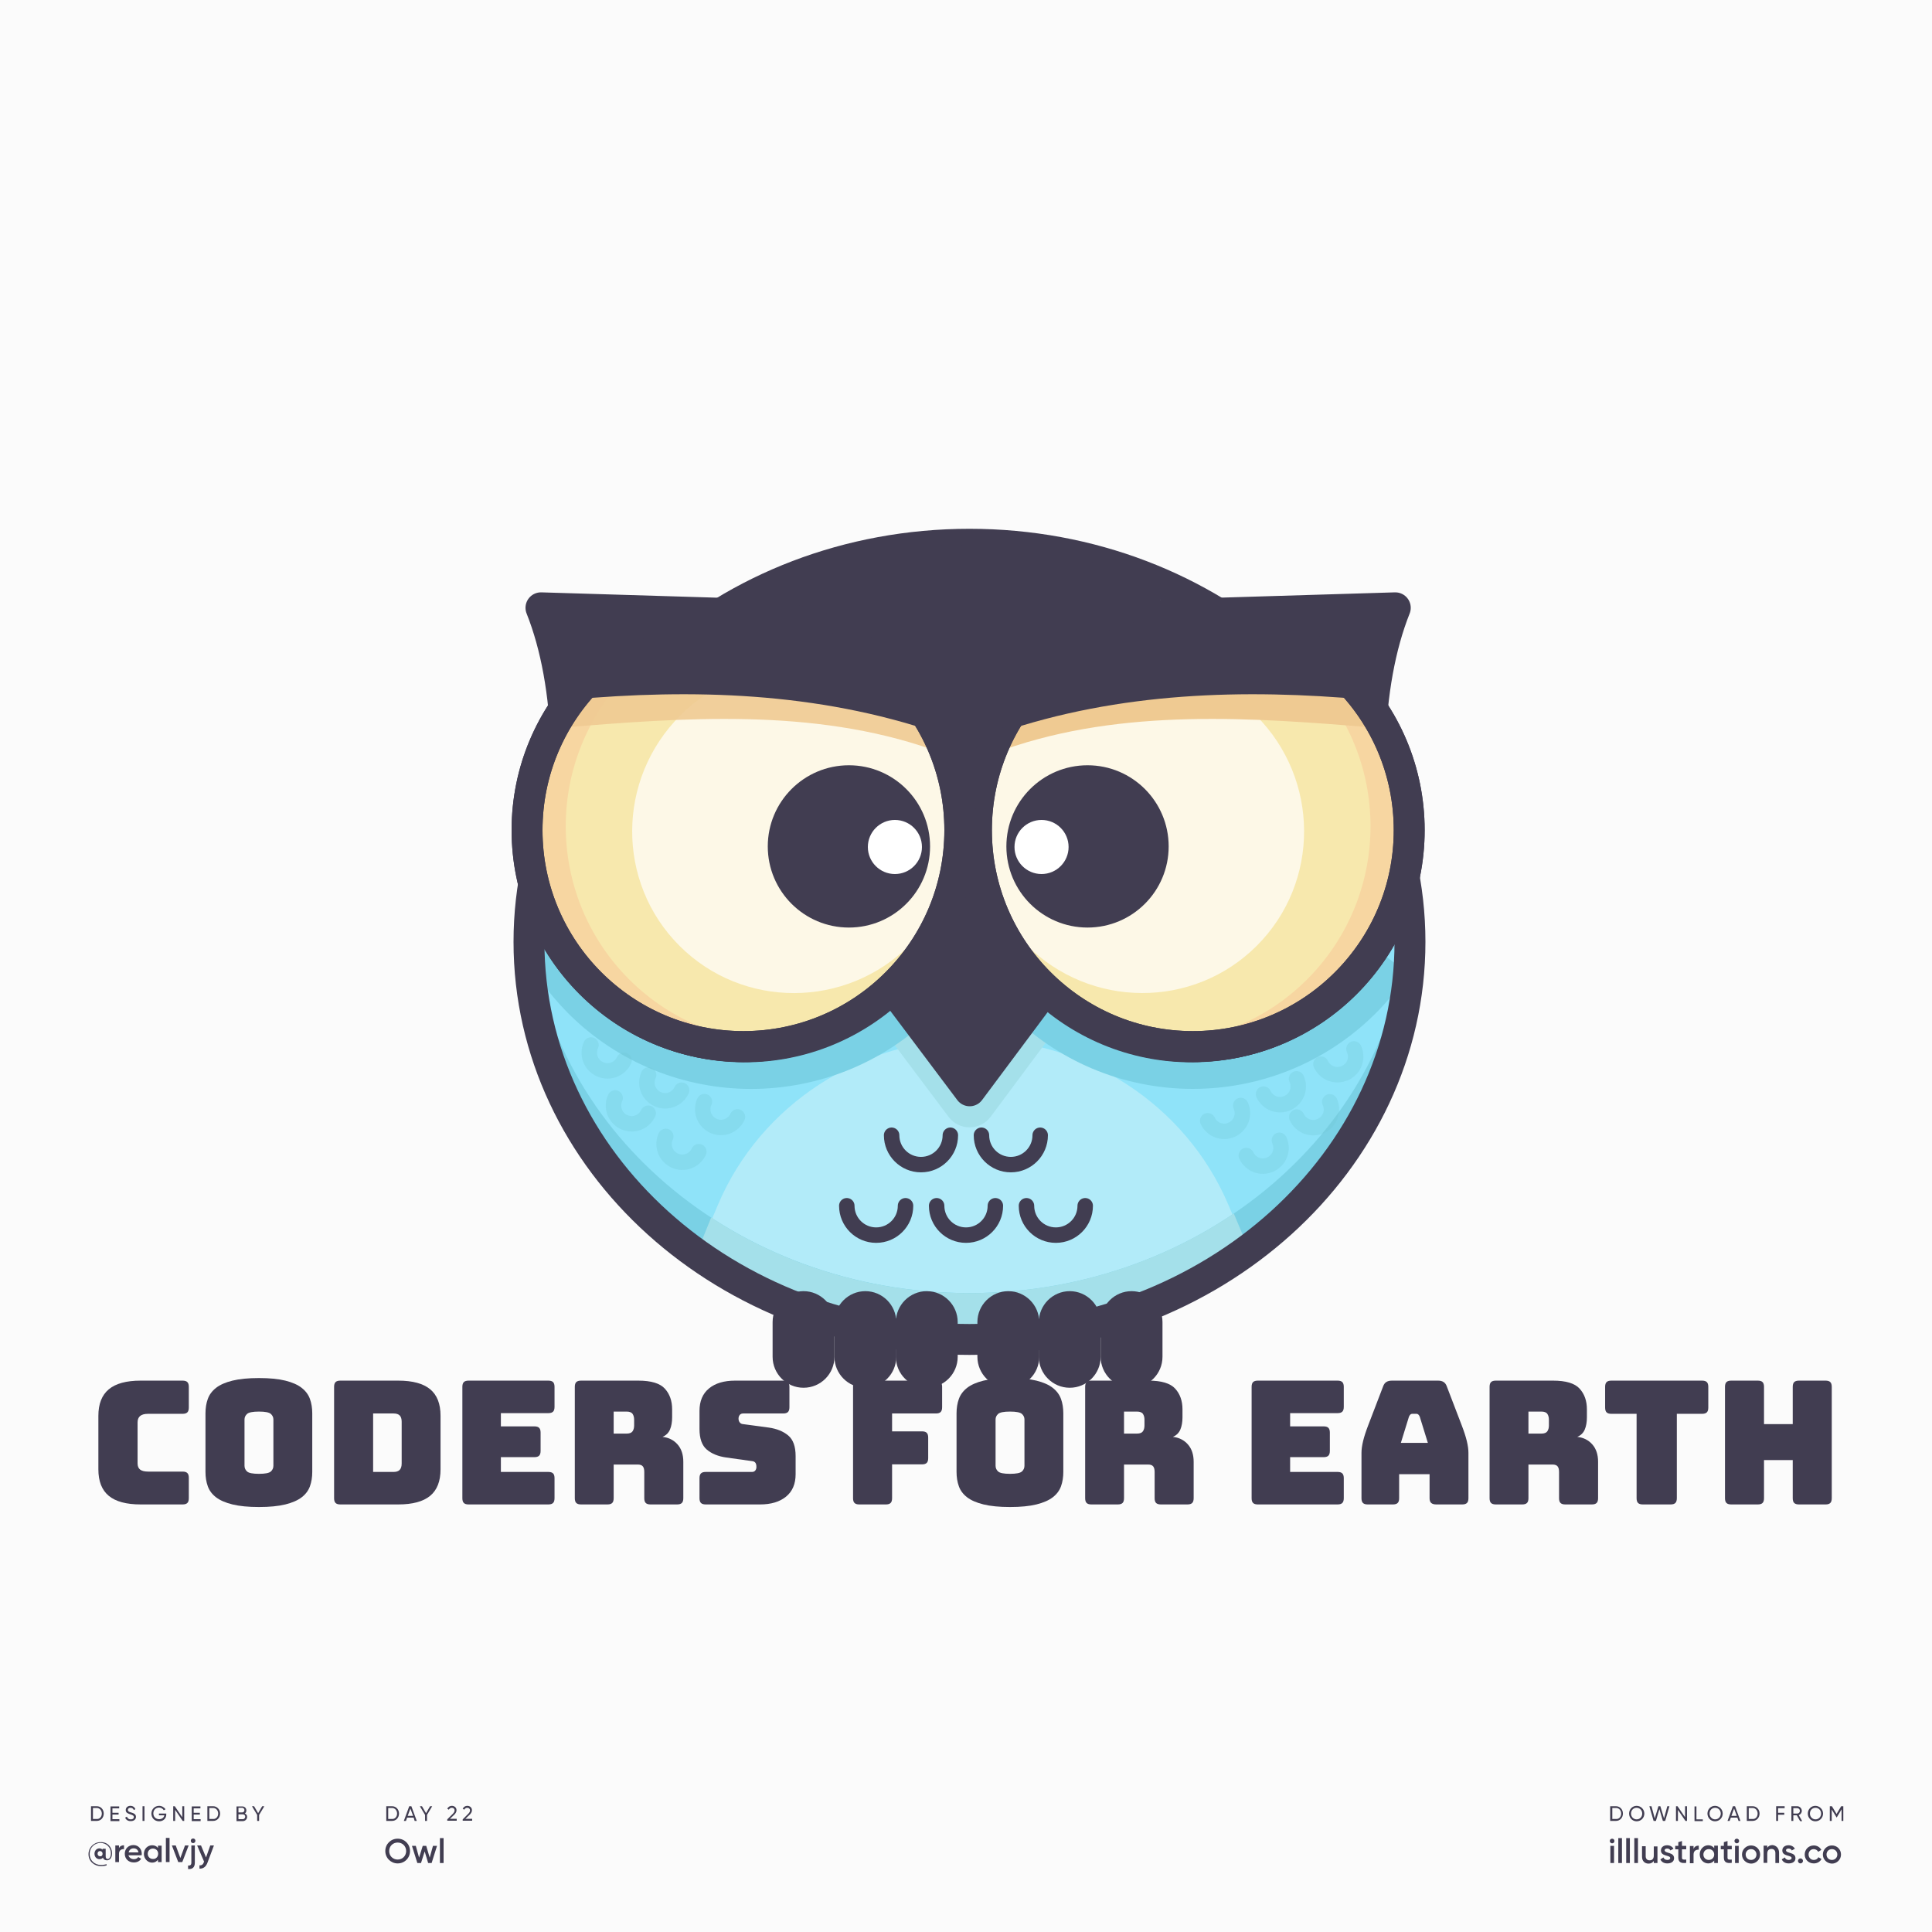
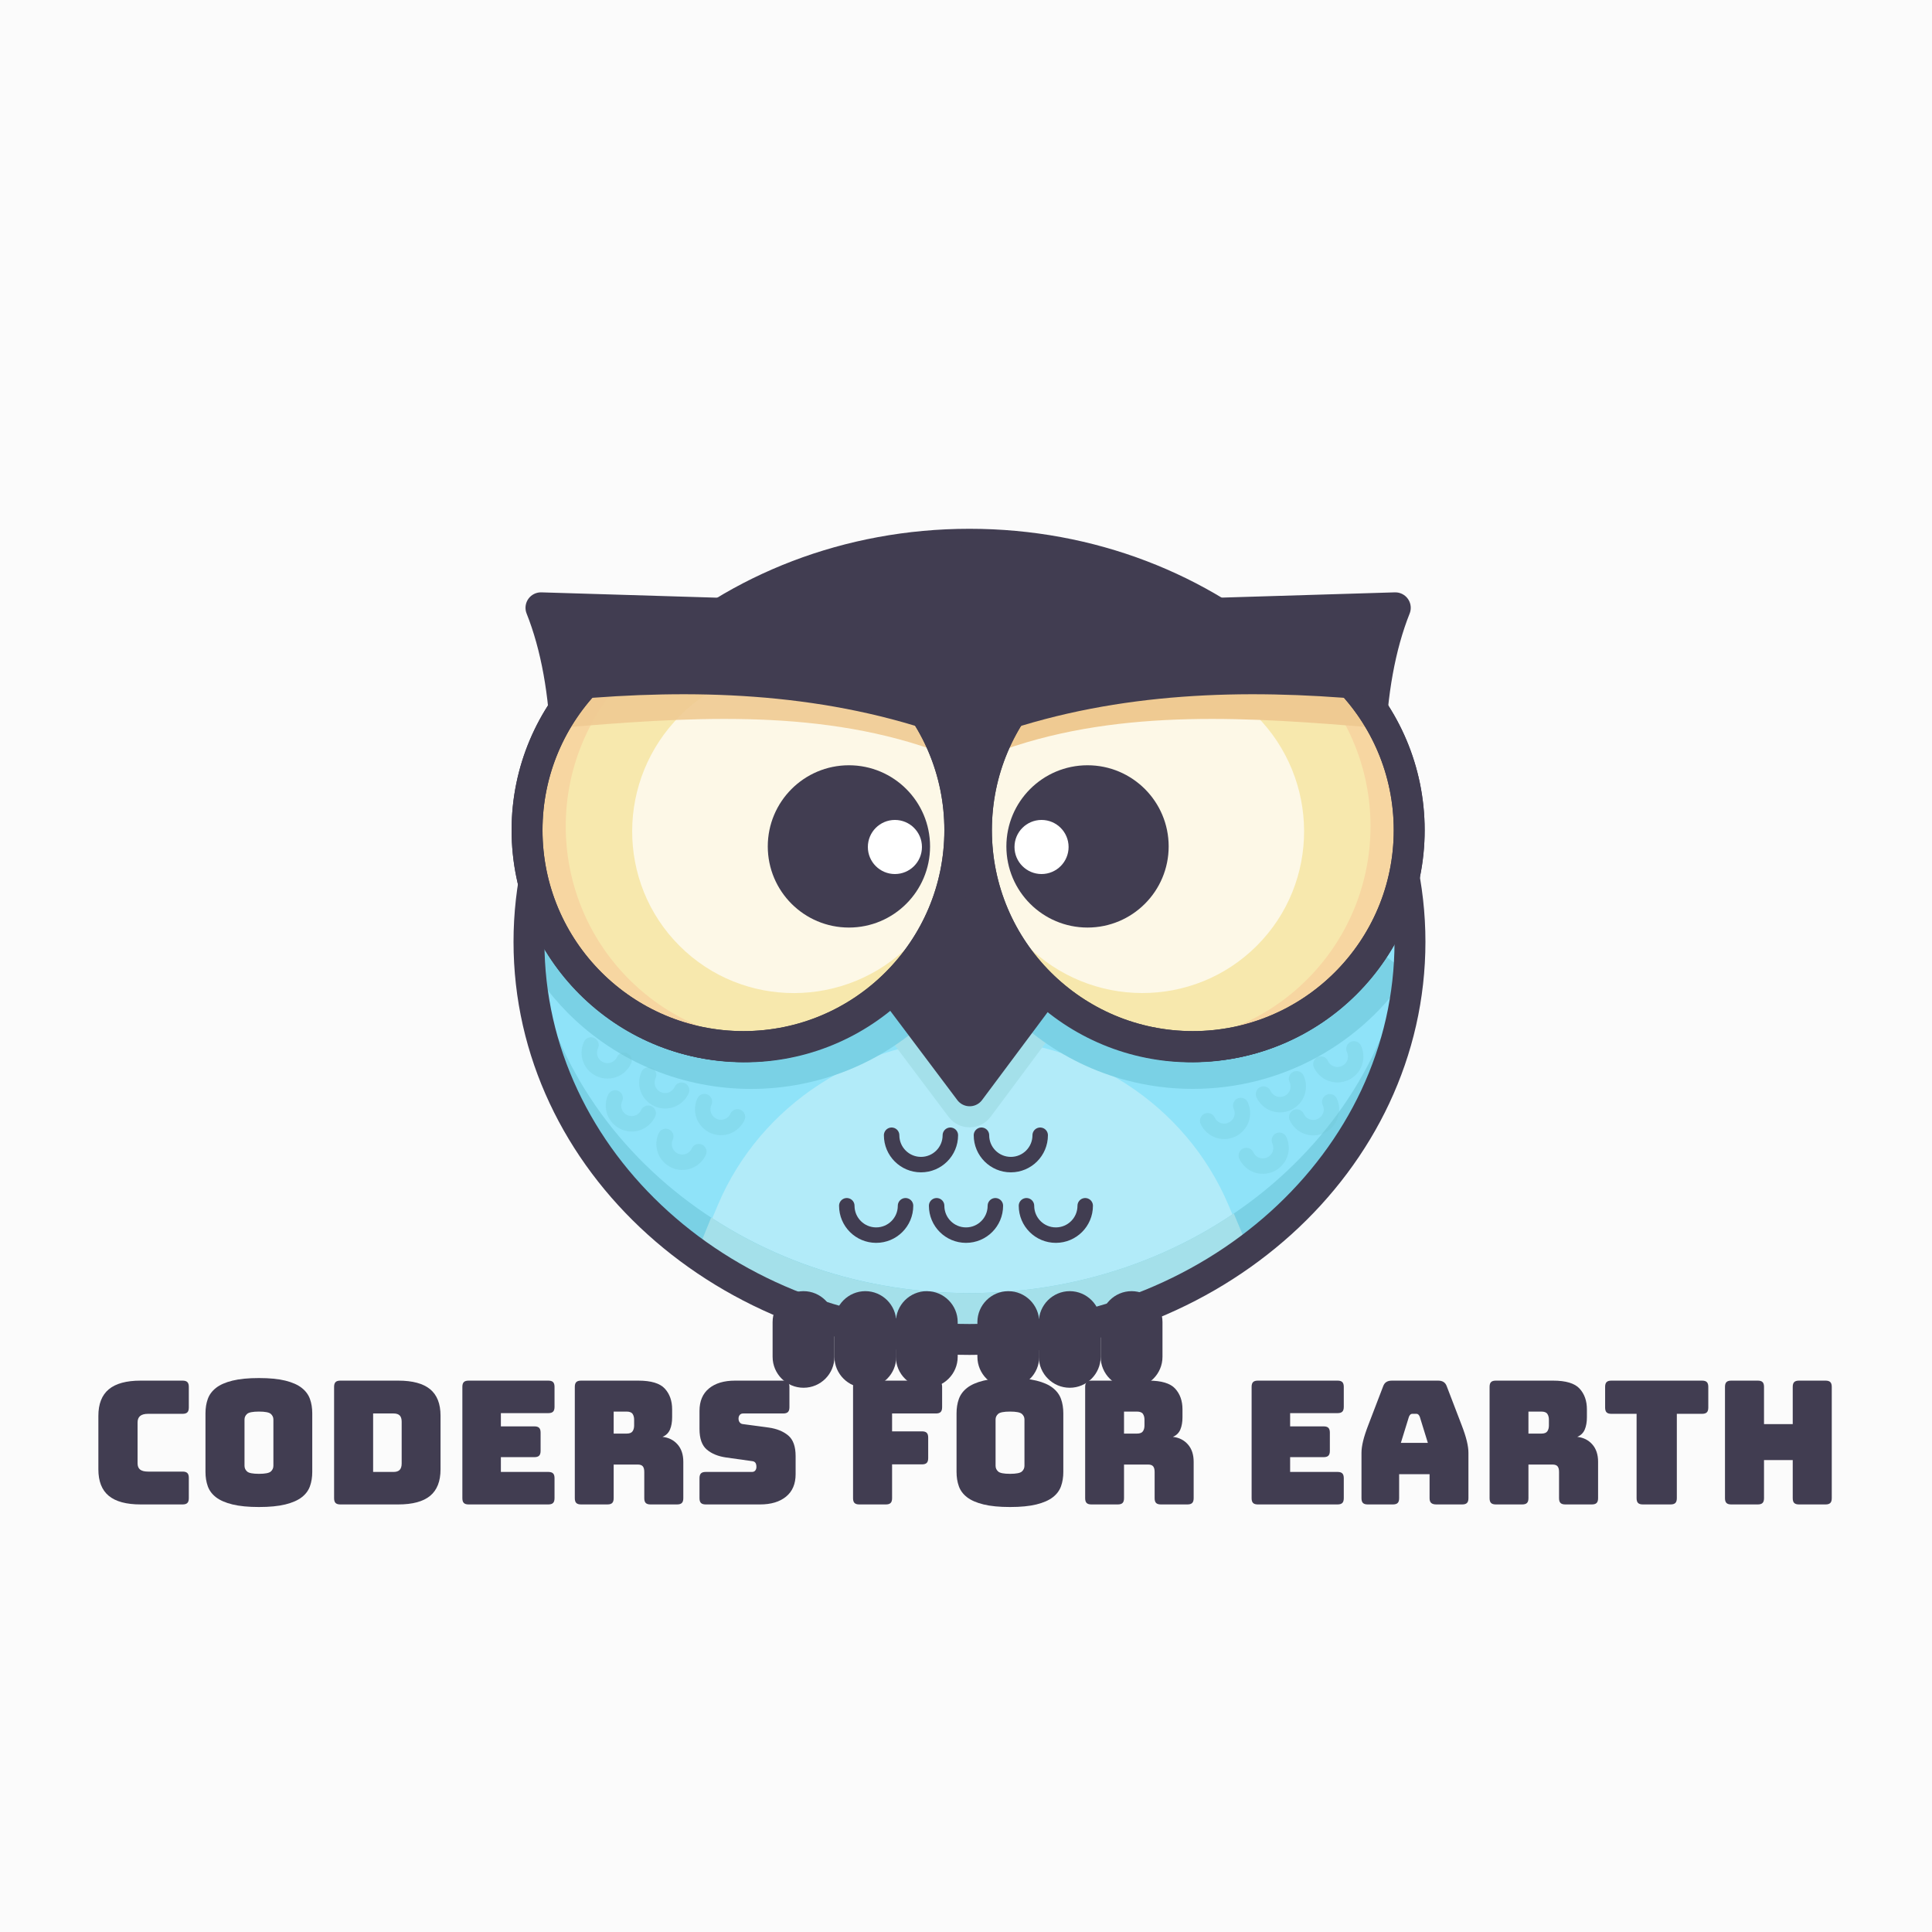
<svg xmlns="http://www.w3.org/2000/svg" viewBox="0 0 1000 1000" style="enable-background:new 0 0 1000 1000;">
  <defs>
    <style type="text/css">
	.st0{opacity:0.7;fill:#FFFFFF;}
	.st1{fill:#413D51;}
	.st2{fill:#8FE3F9;}
	.st3{fill:#B2EBF9;}
	.st4{fill:#A4E0EA;}
	.st5{fill:#7AD1E5;}
	.st6{fill:none;stroke:#413D51;stroke-width:16;stroke-linecap:round;stroke-linejoin:round;stroke-miterlimit:10;}
	.st7{fill:#F7E8AD;}
	.st8{fill:#F7D6A1;}
	.st9{fill:#EFCA92;}
	.st10{fill:#FFFFFF;}
	.st11{opacity:0.89;fill:#EFCA92;}
	.st12{fill:none;stroke:#413D51;stroke-width:8;stroke-linecap:round;stroke-linejoin:round;stroke-miterlimit:10;}
	.st13{opacity:0.31;fill:none;stroke:#72C8D6;stroke-width:8;stroke-linecap:round;stroke-linejoin:round;stroke-miterlimit:10;}
</style>
  </defs>
  <rect class="st0" width="1000" height="1000" />
-   <g style="" transform="matrix(0.998886, 0, 0, 1, -5.136641, 0)">
-     <g>
-       <g>
-         <path class="st1" d="M63.2,959.2c0,2.5-1.2,3.7-2.6,3.7c-1.1,0-1.9-0.5-2.1-1.4c-0.4,0.5-1,0.8-1.8,0.8c-1.5,0-2.6-1.2-2.6-2.8 c0-1.6,1.1-2.8,2.6-2.8c0.7,0,1.2,0.3,1.6,0.7v-0.5h1.6v3.9c0,0.8,0.3,1.4,1,1.4c0.9,0,1.7-0.9,1.7-3c0-3-2.3-5.3-5.4-5.3 c-3.1,0-5.6,2.4-5.6,5.7c0,3.3,2.5,5.7,5.9,5.7c1.1,0,2.1-0.2,2.9-0.4v0.6c-0.8,0.3-1.7,0.4-2.9,0.4c-3.7,0-6.5-2.6-6.5-6.2 c0-3.4,2.7-6.2,6.2-6.2C61.1,953.3,63.2,956.4,63.2,959.2z M58.3,959.5c0-0.8-0.6-1.4-1.3-1.4c-0.8,0-1.3,0.5-1.3,1.4 c0,0.8,0.6,1.3,1.3,1.3C57.8,960.9,58.3,960.3,58.3,959.5z" />
-       </g>
-       <g>
-         <path class="st1" d="M69.4,955.1v2c-1.2-0.1-2.6,0.5-2.6,2.4v4.3h-1.9v-8.6h1.9v1.4C67.3,955.5,68.3,955.1,69.4,955.1z" />
-       </g>
-       <g>
-         <path class="st1" d="M74.6,962.3c1,0,1.8-0.5,2.2-1.1l1.5,0.9c-0.8,1.2-2.1,1.9-3.8,1.9c-2.8,0-4.7-1.9-4.7-4.5 c0-2.5,1.8-4.5,4.5-4.5c2.6,0,4.3,2.1,4.3,4.5c0,0.3,0,0.5-0.1,0.8h-6.8C72.1,961.6,73.2,962.3,74.6,962.3z M76.9,958.8 c-0.3-1.5-1.3-2.1-2.5-2.1c-1.4,0-2.3,0.8-2.6,2.1H76.9z" />
-       </g>
-       <g>
-         <path class="st1" d="M88.9,955.2v8.6h-1.9v-1.2c-0.7,0.9-1.7,1.5-3,1.5c-2.3,0-4.3-2-4.3-4.5c0-2.6,1.9-4.5,4.3-4.5 c1.3,0,2.3,0.5,3,1.4v-1.2H88.9z M87.1,959.5c0-1.6-1.2-2.7-2.7-2.7c-1.5,0-2.7,1.1-2.7,2.7c0,1.6,1.2,2.7,2.7,2.7 C85.9,962.3,87.1,961.1,87.1,959.5z" />
-       </g>
-       <g>
-         <path class="st1" d="M91.1,951.3H93v12.5h-1.9V951.3z" />
-       </g>
-       <g>
-         <path class="st1" d="M102.9,955.2l-3.3,8.6h-2.1l-3.3-8.6h2l2.4,6.5l2.4-6.5H102.9z" />
-       </g>
-       <g>
-         <path class="st1" d="M104.2,955.2h1.9v8.9c0,2.4-1.2,3.5-3.5,3.3v-1.8c1.1,0.1,1.7-0.3,1.7-1.5V955.2z M104,952.8 c0-0.7,0.5-1.2,1.2-1.2c0.7,0,1.2,0.5,1.2,1.2c0,0.6-0.5,1.2-1.2,1.2C104.5,954,104,953.4,104,952.8z" />
-       </g>
-       <g>
-         <path class="st1" d="M116,955.2l-3.3,8.8c-0.8,2.2-2.2,3.3-4.2,3.2v-1.7c1.2,0.1,1.9-0.5,2.3-1.7l0.1-0.2l-3.6-8.4h2l2.6,6.2 l2.2-6.2H116z" />
-       </g>
-     </g>
-     <g>
-       <path class="st1" d="M211.9,938.7c0,2.1-1.5,3.8-3.6,3.8h-3v-7.6h3C210.4,934.9,211.9,936.6,211.9,938.7z M210.9,938.7 c0-1.6-1.1-2.9-2.6-2.9h-2v5.7h2C209.8,941.6,210.9,940.3,210.9,938.7z" />
-       <path class="st1" d="M219.5,940.8h-3.4l-0.6,1.7h-1.1l2.8-7.6h1.1l2.8,7.6h-1.1L219.5,940.8z M219.2,939.9l-1.4-3.8l-1.4,3.8 H219.2z" />
-       <path class="st1" d="M226.4,939.4v3.1h-1v-3.1l-2.7-4.5h1.1l2.1,3.6l2.1-3.6h1.1L226.4,939.4z" />
-       <path class="st1" d="M236.9,941.7l2.7-2.7c0.6-0.6,1.1-1.2,1.1-1.9c0-0.9-0.6-1.4-1.4-1.4c-0.7,0-1.2,0.3-1.6,1l-0.8-0.5 c0.5-1,1.4-1.5,2.4-1.5c1.2,0,2.4,0.8,2.4,2.3c0,0.9-0.6,1.8-1.4,2.5l-2,1.9h3.5v1h-4.9V941.7z" />
-       <path class="st1" d="M244.9,941.7l2.7-2.7c0.6-0.6,1.1-1.2,1.1-1.9c0-0.9-0.6-1.4-1.4-1.4c-0.7,0-1.2,0.3-1.6,1l-0.8-0.5 c0.5-1,1.4-1.5,2.4-1.5c1.2,0,2.4,0.8,2.4,2.3c0,0.9-0.6,1.8-1.4,2.5l-2,1.9h3.5v1h-4.9V941.7z" />
-     </g>
-     <g>
-       <path class="st1" d="M58.9,938.7c0,2.1-1.5,3.8-3.6,3.8h-3v-7.6h3C57.4,934.9,58.9,936.6,58.9,938.7z M57.9,938.7 c0-1.6-1.1-2.9-2.6-2.9h-2v5.7h2C56.8,941.6,57.9,940.3,57.9,938.7z" />
-       <path class="st1" d="M67,941.6v1h-4.6v-7.6h4.5v1h-3.5v2.3h3.2v0.9h-3.2v2.4H67z" />
-       <path class="st1" d="M70,940.8l0.9-0.5c0.3,0.8,0.9,1.4,2,1.4c1.1,0,1.6-0.5,1.6-1.2c0-0.8-0.7-1-1.8-1.4 c-1.2-0.4-2.4-0.8-2.4-2.2c0-1.4,1.1-2.2,2.4-2.2c1.3,0,2.2,0.7,2.6,1.7l-0.8,0.5c-0.3-0.7-0.8-1.2-1.7-1.2 c-0.8,0-1.4,0.4-1.4,1.1c0,0.7,0.5,1,1.6,1.3c1.3,0.4,2.6,0.8,2.6,2.3c0,1.3-1.1,2.2-2.6,2.2C71.5,942.7,70.4,941.9,70,940.8z" />
-       <path class="st1" d="M80,934.9v7.6h-1v-7.6H80z" />
-       <path class="st1" d="M91.3,939.2c0,1.9-1.4,3.5-3.7,3.5c-2.4,0-4-1.8-4-4c0-2.2,1.7-4,4-4c1.4,0,2.7,0.8,3.3,1.8l-0.9,0.5 c-0.4-0.8-1.4-1.4-2.4-1.4c-1.8,0-3,1.3-3,3c0,1.7,1.2,3,3,3c1.6,0,2.5-0.9,2.7-2h-2.8v-0.9h3.8V939.2z" />
-       <path class="st1" d="M100.6,934.9v7.6h-0.8l-3.9-5.7v5.7h-1v-7.6h0.8l3.9,5.7v-5.7H100.6z" />
-       <path class="st1" d="M109.1,941.6v1h-4.6v-7.6h4.5v1h-3.5v2.3h3.2v0.9h-3.2v2.4H109.1z" />
-       <path class="st1" d="M119.2,938.7c0,2.1-1.5,3.8-3.6,3.8h-3v-7.6h3C117.6,934.9,119.2,936.6,119.2,938.7z M118.2,938.7 c0-1.6-1.1-2.9-2.6-2.9h-2v5.7h2C117.1,941.6,118.2,940.3,118.2,938.7z" />
-       <path class="st1" d="M133.2,940.4c0,1.2-1,2.2-2.2,2.2h-3.3v-7.6h3c1.2,0,2.1,0.9,2.1,2.1c0,0.7-0.3,1.2-0.8,1.6 C132.7,938.9,133.2,939.5,133.2,940.4z M128.7,935.8v2.3h2c0.6,0,1.1-0.5,1.1-1.2c0-0.6-0.5-1.2-1.1-1.2H128.7z M132.2,940.3 c0-0.7-0.5-1.2-1.2-1.2h-2.3v2.5h2.3C131.7,941.6,132.2,941,132.2,940.3z" />
-       <path class="st1" d="M139.4,939.4v3.1h-1v-3.1l-2.7-4.5h1.1l2.1,3.6l2.1-3.6h1.1L139.4,939.4z" />
-     </g>
-     <g>
-       <path class="st1" d="M204.8,958.1c0-3.6,2.8-6.4,6.4-6.4c3.6,0,6.4,2.8,6.4,6.4c0,3.6-2.8,6.4-6.4,6.4 C207.7,964.5,204.8,961.7,204.8,958.1z M215.6,958.1c0-2.5-1.9-4.4-4.4-4.4c-2.5,0-4.4,1.9-4.4,4.4s1.9,4.4,4.4,4.4 C213.7,962.5,215.6,960.6,215.6,958.1z" />
-       <path class="st1" d="M231.6,955.4l-2.8,8.9H227l-1.8-6l-1.9,6h-1.9l-2.8-8.9h2l1.7,6.1l1.9-6.1h1.8l1.8,6.1l1.7-6.1H231.6z" />
-       <path class="st1" d="M233.1,951.4h1.9v12.9h-1.9V951.4z" />
-     </g>
-     <g>
-       <g>
-         <path class="st1" d="M846.1,938.7c0,2.1-1.5,3.8-3.6,3.8h-3v-7.6h3C844.6,934.9,846.1,936.6,846.1,938.7z M845.2,938.7 c0-1.6-1.1-2.9-2.6-2.9h-2v5.7h2C844.1,941.6,845.2,940.3,845.2,938.7z" />
-       </g>
-       <g>
-         <path class="st1" d="M849.3,938.7c0-2.2,1.7-4,3.9-4c2.2,0,4,1.8,4,4c0,2.2-1.7,4-4,4C851,942.7,849.3,940.9,849.3,938.7z M856.1,938.7c0-1.7-1.3-3-2.9-3c-1.7,0-2.9,1.3-2.9,3c0,1.7,1.3,3,2.9,3C854.9,941.7,856.1,940.4,856.1,938.7z" />
-       </g>
-       <g>
-         <path class="st1" d="M859.8,934.9h1.1l1.7,6.3l1.9-6.3h1l1.9,6.3l1.7-6.3h1.1l-2.2,7.6h-1.2l-1.8-6.1l-1.8,6.1H862L859.8,934.9z" />
-       </g>
-       <g>
-         <path class="st1" d="M879.3,934.9v7.6h-0.8l-3.9-5.7v5.7h-1v-7.6h0.8l3.9,5.7v-5.7H879.3z" />
-       </g>
-       <g>
-         <path class="st1" d="M887.5,941.6v1h-4.3v-7.6h1v6.7H887.5z" />
-       </g>
-       <g>
-         <path class="st1" d="M889.9,938.7c0-2.2,1.7-4,3.9-4c2.2,0,4,1.8,4,4c0,2.2-1.7,4-4,4C891.6,942.7,889.9,940.9,889.9,938.7z M896.8,938.7c0-1.7-1.3-3-2.9-3c-1.7,0-2.9,1.3-2.9,3c0,1.7,1.3,3,2.9,3C895.5,941.7,896.8,940.4,896.8,938.7z" />
-       </g>
-       <g>
-         <path class="st1" d="M905.4,940.8H902l-0.6,1.7h-1.1l2.8-7.6h1.1l2.8,7.6H906L905.4,940.8z M905.1,939.9l-1.4-3.8l-1.4,3.8H905.1 z" />
-       </g>
-       <g>
-         <path class="st1" d="M916.9,938.7c0,2.1-1.5,3.8-3.6,3.8h-3v-7.6h3C915.4,934.9,916.9,936.6,916.9,938.7z M915.9,938.7 c0-1.6-1.1-2.9-2.6-2.9h-2v5.7h2C914.9,941.6,915.9,940.3,915.9,938.7z" />
-       </g>
-       <g>
-         <path class="st1" d="M926.5,935.8v2.5h3.2v1h-3.2v3.2h-1v-7.6h4.4v1H926.5z" />
-       </g>
-       <g>
-         <path class="st1" d="M936.2,939.6h-1.8v2.9h-1v-7.6h3c1.3,0,2.4,1.1,2.4,2.4c0,1-0.7,1.9-1.6,2.2l1.8,3.1h-1.1L936.2,939.6z M934.4,938.7h2c0.8,0,1.4-0.6,1.4-1.4c0-0.8-0.6-1.4-1.4-1.4h-2V938.7z" />
-       </g>
-       <g>
-         <path class="st1" d="M941.9,938.7c0-2.2,1.7-4,3.9-4c2.2,0,4,1.8,4,4c0,2.2-1.7,4-4,4C943.6,942.7,941.9,940.9,941.9,938.7z M948.8,938.7c0-1.7-1.3-3-2.9-3c-1.7,0-2.9,1.3-2.9,3c0,1.7,1.3,3,2.9,3C947.5,941.7,948.8,940.4,948.8,938.7z" />
-       </g>
-       <g>
-         <path class="st1" d="M960.4,942.5h-1v-6l-2.5,4.2h-0.1l-2.5-4.1v5.9h-1v-7.6h1.1l2.4,4l2.4-4h1.1V942.5z" />
-       </g>
-     </g>
-     <g>
-       <g>
-         <path class="st1" d="M839.3,952.9c0-0.7,0.5-1.2,1.2-1.2c0.7,0,1.2,0.5,1.2,1.2c0,0.7-0.5,1.2-1.2,1.2 C839.9,954.1,839.3,953.6,839.3,952.9z M839.6,955.4h1.9v8.9h-1.9V955.4z" />
-       </g>
-       <g>
-         <path class="st1" d="M843.7,951.4h1.9v12.9h-1.9V951.4z" />
-       </g>
-       <g>
-         <path class="st1" d="M847.8,951.4h1.9v12.9h-1.9V951.4z" />
-       </g>
-       <g>
-         <path class="st1" d="M852,951.4h1.9v12.9H852V951.4z" />
-       </g>
-       <g>
-         <path class="st1" d="M864,955.4v8.9h-1.9v-1.1c-0.6,0.9-1.5,1.4-2.7,1.4c-2,0-3.4-1.3-3.4-3.6v-5.4h1.9v5.2c0,1.3,0.8,2.1,2,2.1 c1.3,0,2.2-0.7,2.2-2.5v-4.7H864z" />
-       </g>
-       <g>
-         <path class="st1" d="M872.6,961.8c0,1.8-1.5,2.7-3.5,2.7c-1.8,0-3-0.8-3.6-2.1l1.6-1c0.3,0.8,1,1.3,2,1.3c0.8,0,1.5-0.3,1.5-1 c0-1.6-4.8-0.7-4.8-3.9c0-1.7,1.4-2.7,3.2-2.7c1.5,0,2.7,0.7,3.3,1.8l-1.6,0.9c-0.3-0.7-0.9-1-1.7-1c-0.7,0-1.3,0.3-1.3,0.9 C867.9,959.5,872.6,958.5,872.6,961.8z" />
-       </g>
-       <g>
-         <path class="st1" d="M876.7,957.3v4.2c0,1.1,0.7,1.1,2.2,1v1.7c-2.9,0.4-4.1-0.5-4.1-2.8v-4.2h-1.6v-1.8h1.6v-1.9l1.9-0.6v2.5 h2.2v1.8H876.7z" />
-       </g>
-       <g>
-         <path class="st1" d="M885.4,955.3v2.1c-1.3-0.1-2.7,0.5-2.7,2.5v4.5h-1.9v-8.9h1.9v1.5C883.2,955.7,884.2,955.3,885.4,955.3z" />
-       </g>
-       <g>
-         <path class="st1" d="M895.3,955.4v8.9h-1.9V963c-0.7,0.9-1.7,1.5-3.1,1.5c-2.4,0-4.4-2-4.4-4.7c0-2.6,2-4.7,4.4-4.7 c1.4,0,2.4,0.6,3.1,1.5v-1.3H895.3z M893.4,959.9c0-1.6-1.2-2.8-2.8-2.8c-1.6,0-2.8,1.2-2.8,2.8c0,1.6,1.2,2.8,2.8,2.8 C892.2,962.7,893.4,961.5,893.4,959.9z" />
-       </g>
-       <g>
-         <path class="st1" d="M900.3,957.3v4.2c0,1.1,0.7,1.1,2.2,1v1.7c-2.9,0.4-4.1-0.5-4.1-2.8v-4.2h-1.6v-1.8h1.6v-1.9l1.9-0.6v2.5 h2.2v1.8H900.3z" />
-       </g>
-       <g>
-         <path class="st1" d="M903.9,952.9c0-0.7,0.5-1.2,1.2-1.2c0.7,0,1.2,0.5,1.2,1.2c0,0.7-0.5,1.2-1.2,1.2 C904.5,954.1,903.9,953.6,903.9,952.9z M904.2,955.4h1.9v8.9h-1.9V955.4z" />
-       </g>
-       <g>
-         <path class="st1" d="M907.8,959.9c0-2.6,2.1-4.7,4.7-4.7c2.6,0,4.7,2,4.7,4.7c0,2.6-2.1,4.7-4.7,4.7 C909.9,964.5,907.8,962.5,907.8,959.9z M915.3,959.9c0-1.6-1.2-2.8-2.8-2.8c-1.6,0-2.8,1.2-2.8,2.8c0,1.6,1.2,2.8,2.8,2.8 C914.1,962.7,915.3,961.5,915.3,959.9z" />
-       </g>
-       <g>
-         <path class="st1" d="M927,958.9v5.4h-1.9v-5.2c0-1.3-0.8-2.1-2-2.1c-1.3,0-2.2,0.7-2.2,2.5v4.7h-1.9v-8.9h1.9v1.1 c0.6-0.9,1.5-1.4,2.7-1.4C925.5,955.2,927,956.6,927,958.9z" />
-       </g>
-       <g>
-         <path class="st1" d="M935.5,961.8c0,1.8-1.5,2.7-3.5,2.7c-1.8,0-3-0.8-3.6-2.1l1.6-1c0.3,0.8,1,1.3,2,1.3c0.8,0,1.5-0.3,1.5-1 c0-1.6-4.8-0.7-4.8-3.9c0-1.7,1.4-2.7,3.2-2.7c1.5,0,2.7,0.7,3.3,1.8l-1.6,0.9c-0.3-0.7-0.9-1-1.7-1c-0.7,0-1.3,0.3-1.3,0.9 C930.7,959.5,935.5,958.5,935.5,961.8z" />
-       </g>
-       <g>
-         <path class="st1" d="M936.8,963.2c0-0.7,0.6-1.3,1.3-1.3c0.7,0,1.3,0.6,1.3,1.3c0,0.7-0.6,1.3-1.3,1.3 C937.4,964.5,936.8,963.9,936.8,963.2z" />
-       </g>
-       <g>
-         <path class="st1" d="M940.3,959.9c0-2.6,2-4.7,4.7-4.7c1.7,0,3.2,0.9,3.9,2.3l-1.6,1c-0.4-0.8-1.3-1.4-2.3-1.4 c-1.6,0-2.7,1.2-2.7,2.8c0,1.6,1.2,2.8,2.7,2.8c1.1,0,1.9-0.5,2.4-1.4l1.6,0.9c-0.7,1.4-2.2,2.3-4,2.3 C942.3,964.5,940.3,962.5,940.3,959.9z" />
-       </g>
-       <g>
-         <path class="st1" d="M949.7,959.9c0-2.6,2.1-4.7,4.7-4.7c2.6,0,4.7,2,4.7,4.7c0,2.6-2.1,4.7-4.7,4.7 C951.8,964.5,949.7,962.5,949.7,959.9z M957.2,959.9c0-1.6-1.2-2.8-2.8-2.8s-2.8,1.2-2.8,2.8c0,1.6,1.2,2.8,2.8,2.8 S957.2,961.5,957.2,959.9z" />
-       </g>
-     </g>
-   </g>
  <g>
    <ellipse id="XMLID_2_" class="st2" cx="501.8" cy="487.5" rx="228" ry="205.8" />
    <ellipse id="XMLID_188_" class="st2" cx="501.8" cy="487.5" rx="228" ry="205.8" />
    <path id="XMLID_193_" class="st3" d="M507.8,689.3c52.1,0,100.1-15.3,138.5-41l-10.5-24.7c-22-51.9-74.2-85.8-132.1-85.8l0,0 c-57.9,0-110.1,33.9-132.1,85.8l-8.6,20.4C402.3,672.3,452.8,689.3,507.8,689.3z" />
    <path id="XMLID_189_" class="st4" d="M501.7,470.3l-43.6,64l32.9,43.8c5.4,7.2,16.3,7.2,21.7,0l32.6-43.8L501.7,470.3z" />
    <path id="XMLID_192_" class="st5" d="M501.8,669.3c-121.5,0-220.7-85.7-227.6-193.8c-0.3,4-0.4,8-0.4,12 c0,113.6,102.1,205.8,228,205.8s228-92.1,228-205.8c0-4-0.1-8-0.4-12C722.5,583.6,623.2,669.3,501.8,669.3z" />
    <path id="XMLID_76_" class="st4" d="M638.6,628.1c-38.1,25.8-85.5,41.2-136.8,41.2c-50,0-96.2-14.5-133.7-39.1l-5,12.3 c39.4,29.2,89.8,46.8,144.8,46.8c49.7,0,95.7-14.4,133.2-38.8c1.8-1.2,3.5-2.5,5.3-3.8L638.6,628.1z" />
    <path id="XMLID_186_" class="st5" d="M268.2,488.2c6.4,13.1,15,25.3,25.8,36.2c52.3,52.3,137.2,52.3,189.5,0 c43.8-43.8,50.9-110.3,21.5-161.5" />
    <path id="XMLID_185_" class="st5" d="M729,503.8c-24,36.1-65,59.8-111.6,59.8c-74,0-134-60-134-134c0-33,11.9-63.2,31.7-86.6" />
    <ellipse id="XMLID_75_" class="st6" cx="501.8" cy="487.5" rx="228" ry="205.8" />
    <polygon id="XMLID_74_" class="st1" points="501.7,442.3 458.1,506.3 501.9,564.6 545.4,506.3 &#09;" />
    <polygon id="XMLID_73_" class="st6" points="501.7,442.3 458.1,506.3 501.9,564.6 545.4,506.3 &#09;" />
    <path id="XMLID_72_" class="st1" d="M600.7,303.9c-30-14-64.1-21.9-100-21.9s-70,7.9-100,21.9v140.1h200V303.9z" />
    <g id="XMLID_58_">
      <path id="XMLID_71_" class="st1" d="M613.5,317.9l108.7-3.3c-15.7,39.3-17.8,98.4-4.1,163c-17.4,36.8-54.4,62.9-97.9,64.2l0,0 c-61.8,1.9-113.5-46.7-115.3-108.6l0,0C503,371.4,551.6,319.8,613.5,317.9z" />
      <path id="XMLID_70_" class="st6" d="M613.5,317.9l108.7-3.3c-15.7,39.3-17.8,98.4-4.1,163c-17.4,36.8-54.4,62.9-97.9,64.2l0,0 c-61.8,1.9-113.5-46.7-115.3-108.6l0,0C503,371.4,551.6,319.8,613.5,317.9z" />
      <circle id="XMLID_69_" class="st7" cx="617.4" cy="429.7" r="112" />
      <circle id="XMLID_5_" class="st7" cx="617.4" cy="429.7" r="112" />
      <path id="XMLID_86_" class="st8" d="M696.6,350.5c-21.5-21.5-49.7-32.4-77.9-32.8c21.2,4.1,41.5,14.3,57.9,30.8 c43.7,43.7,43.7,114.6,0,158.4c-22.2,22.2-51.4,33.1-80.4,32.8c35.3,6.8,73.1-3.5,100.4-30.8C740.3,465.1,740.3,394.2,696.6,350.5 z" />
      <ellipse id="XMLID_3_" transform="matrix(0.7071 -0.7071 0.7071 0.7071 -130.8246 543.5441)" class="st0" cx="590.7" cy="429.7" rx="84" ry="84.6" />
      <path id="XMLID_12_" class="st9" d="M711.4,376.6c-3.1-4-9.1-15-12.8-18.7c-44-43.4-114.9-43-158.3,1.1 c-8.6,8.7-15.5,18.5-20.6,29C581.4,366.3,649,371.5,711.4,376.6z" />
      <circle id="XMLID_68_" class="st6" cx="617.4" cy="429.7" r="112" />
      <circle id="XMLID_67_" class="st6" cx="617.4" cy="429.7" r="112" />
      <path id="XMLID_66_" class="st1" d="M706.7,362.1c-3.1-4-6.4-7.9-10.1-11.6c-43.7-43.7-114.6-43.7-158.4,0 c-8.7,8.7-15.6,18.4-20.8,28.8C579.4,358.1,644.3,356.5,706.7,362.1z" />
      <circle id="XMLID_57_" class="st1" cx="562.9" cy="438.1" r="42" />
      <circle id="XMLID_56_" class="st10" cx="539.1" cy="438.4" r="14" />
    </g>
    <g id="XMLID_26_">
      <path id="XMLID_89_" class="st1" d="M388.8,317.9L280,314.6c15.7,39.3,17.8,98.4,4.1,163c17.4,36.8,54.4,62.9,97.9,64.2l0,0 c61.8,1.9,113.5-46.7,115.3-108.6l0,0C499.2,371.4,450.6,319.8,388.8,317.9z" />
      <path id="XMLID_88_" class="st6" d="M388.8,317.9L280,314.6c15.7,39.3,17.8,98.4,4.1,163c17.4,36.8,54.4,62.9,97.9,64.2l0,0 c61.8,1.9,113.5-46.7,115.3-108.6l0,0C499.2,371.4,450.6,319.8,388.8,317.9z" />
      <circle id="XMLID_87_" class="st7" cx="384.8" cy="429.7" r="112" />
      <circle id="XMLID_84_" class="st7" cx="384.8" cy="429.7" r="112" />
      <path id="XMLID_65_" class="st8" d="M305.6,350.5c21.5-21.5,49.7-32.4,77.9-32.8c-21.2,4.1-41.5,14.3-57.9,30.8 c-43.7,43.7-43.7,114.6,0,158.4c22.2,22.2,51.4,33.1,80.4,32.8c-35.3,6.8-73.1-3.5-100.4-30.8 C261.9,465.1,261.9,394.2,305.6,350.5z" />
      <ellipse id="XMLID_64_" transform="matrix(0.7071 -0.7071 0.7071 0.7071 -183.3021 416.8521)" class="st0" cx="411.5" cy="429.7" rx="84.6" ry="84" />
      <path id="XMLID_63_" class="st11" d="M290.9,376.6c3.1-4,9.1-15,12.8-18.7c44-43.4,114.9-43,158.3,1.1c8.6,8.7,15.5,18.5,20.6,29 C420.8,366.3,353.2,371.5,290.9,376.6z" />
      <circle id="XMLID_62_" class="st6" cx="384.8" cy="429.7" r="112" />
      <circle id="XMLID_61_" class="st6" cx="384.8" cy="429.7" r="112" />
      <path id="XMLID_60_" class="st1" d="M295.6,362.1c3.1-4,6.4-7.9,10.1-11.6c43.7-43.7,114.6-43.7,158.4,0 c8.7,8.7,15.6,18.4,20.8,28.8C422.9,358.1,357.9,356.5,295.6,362.1z" />
      <circle id="XMLID_59_" class="st1" cx="439.4" cy="438.1" r="42" />
      <circle id="XMLID_37_" class="st10" cx="463.2" cy="438.4" r="14" />
    </g>
    <path id="XMLID_19_" class="st1" d="M447.9,718.3L447.9,718.3c-8.8,0-16-7.2-16-16v-18c0-8.8,7.2-16,16-16h0c8.8,0,16,7.2,16,16v18 C463.9,711.1,456.8,718.3,447.9,718.3z" />
    <path id="XMLID_17_" class="st1" d="M415.9,718.3L415.9,718.3c-8.8,0-16-7.2-16-16v-18c0-8.8,7.2-16,16-16h0c8.8,0,16,7.2,16,16v18 C431.9,711.1,424.8,718.3,415.9,718.3z" />
    <path id="XMLID_16_" class="st1" d="M479.7,718.3L479.7,718.3c-8.8,0-16-7.2-16-16v-18c0-8.8,7.2-16,16-16h0c8.8,0,16,7.2,16,16v18 C495.7,711.1,488.5,718.3,479.7,718.3z" />
    <path id="XMLID_15_" class="st1" d="M521.9,718.3L521.9,718.3c-8.8,0-16-7.2-16-16v-18c0-8.8,7.2-16,16-16h0c8.8,0,16,7.2,16,16v18 C537.9,711.1,530.7,718.3,521.9,718.3z" />
    <path id="XMLID_14_" class="st1" d="M553.7,718.3L553.7,718.3c-8.8,0-16-7.2-16-16v-18c0-8.8,7.2-16,16-16h0c8.8,0,16,7.2,16,16v18 C569.7,711.1,562.5,718.3,553.7,718.3z" />
    <path id="XMLID_13_" class="st1" d="M585.7,718.3L585.7,718.3c-8.8,0-16-7.2-16-16v-18c0-8.8,7.2-16,16-16h0c8.8,0,16,7.2,16,16v18 C601.7,711.1,594.5,718.3,585.7,718.3z" />
    <path id="XMLID_11_" class="st12" d="M491.9,587.6c0,8.4-6.8,15.2-15.2,15.2c-8.4,0-15.2-6.8-15.2-15.2" />
    <path id="XMLID_9_" class="st12" d="M538.4,587.6c0,8.4-6.8,15.2-15.2,15.2c-8.4,0-15.2-6.8-15.2-15.2" />
    <path id="XMLID_10_" class="st13" d="M323,548.8c-2.2,4.7-7.7,6.8-12.5,4.6s-6.8-7.7-4.6-12.5" />
    <path id="XMLID_1_" class="st13" d="M352.8,564.3c-2.2,4.7-7.7,6.8-12.5,4.6c-4.7-2.2-6.8-7.7-4.6-12.5" />
    <path id="XMLID_78_" class="st13" d="M335.5,576.2c-2.2,4.7-7.7,6.8-12.5,4.6c-4.7-2.2-6.8-7.7-4.6-12.5" />
    <path id="XMLID_77_" class="st13" d="M361.7,596.1c-2.2,4.7-7.7,6.8-12.5,4.6c-4.7-2.2-6.8-7.7-4.6-12.5" />
    <path id="XMLID_79_" class="st13" d="M381.7,578.1c-2.2,4.7-7.7,6.8-12.5,4.6c-4.7-2.2-6.8-7.7-4.6-12.5" />
    <path id="XMLID_85_" class="st13" d="M683.7,550.8c2.2,4.7,7.7,6.8,12.5,4.6s6.8-7.7,4.6-12.5" />
    <path id="XMLID_83_" class="st13" d="M654,566.3c2.2,4.7,7.7,6.8,12.5,4.6c4.7-2.2,6.8-7.7,4.6-12.5" />
    <path id="XMLID_82_" class="st13" d="M671.2,578.2c2.2,4.7,7.7,6.8,12.5,4.6c4.7-2.2,6.8-7.7,4.6-12.5" />
    <path id="XMLID_81_" class="st13" d="M645.1,598.1c2.2,4.7,7.7,6.8,12.5,4.6c4.7-2.2,6.8-7.7,4.6-12.5" />
    <path id="XMLID_80_" class="st13" d="M625.1,580.1c2.2,4.7,7.7,6.8,12.5,4.6c4.7-2.2,6.8-7.7,4.6-12.5" />
    <path id="XMLID_8_" class="st12" d="M468.7,624.1c0,8.4-6.8,15.2-15.2,15.2c-8.4,0-15.2-6.8-15.2-15.2" />
    <path id="XMLID_7_" class="st12" d="M515.2,624.1c0,8.4-6.8,15.2-15.2,15.2s-15.2-6.8-15.2-15.2" />
    <path id="XMLID_6_" class="st12" d="M561.7,624.1c0,8.4-6.8,15.2-15.2,15.2c-8.4,0-15.2-6.8-15.2-15.2" />
  </g>
  <path d="M 94.527 778.693 L 72.811 778.693 Q 61.686 778.693 56.302 774.243 Q 50.917 769.793 50.917 760.537 L 50.917 732.858 Q 50.917 723.602 56.302 719.107 Q 61.686 714.613 72.811 714.613 L 94.527 714.613 Q 96.218 714.613 96.975 715.369 Q 97.731 716.126 97.731 717.817 L 97.731 728.586 Q 97.731 730.277 96.975 731.033 Q 96.218 731.79 94.527 731.79 L 76.638 731.79 Q 73.879 731.79 72.544 732.902 Q 71.209 734.015 71.209 736.24 L 71.209 757.422 Q 71.209 759.647 72.544 760.67 Q 73.879 761.694 76.638 761.694 L 94.527 761.694 Q 96.218 761.694 96.975 762.45 Q 97.731 763.207 97.731 764.898 L 97.731 775.489 Q 97.731 777.18 96.975 777.936 Q 96.218 778.693 94.527 778.693 Z" style="fill: rgb(65, 61, 81); white-space: pre;" />
  <path d="M 161.624 761.872 Q 161.624 765.966 160.422 769.303 Q 159.221 772.641 156.15 774.999 Q 153.08 777.358 147.695 778.693 Q 142.311 780.028 134.034 780.028 Q 125.757 780.028 120.328 778.693 Q 114.899 777.358 111.828 774.999 Q 108.758 772.641 107.556 769.303 Q 106.355 765.966 106.355 761.872 L 106.355 731.523 Q 106.355 727.429 107.556 724.091 Q 108.758 720.754 111.828 718.351 Q 114.899 715.948 120.328 714.613 Q 125.757 713.278 134.034 713.278 Q 142.311 713.278 147.695 714.613 Q 153.08 715.948 156.15 718.351 Q 159.221 720.754 160.422 724.091 Q 161.624 727.429 161.624 731.523 Z M 126.558 758.668 Q 126.558 760.448 127.893 761.649 Q 129.228 762.851 134.034 762.851 Q 138.84 762.851 140.175 761.649 Q 141.51 760.448 141.51 758.668 L 141.51 734.727 Q 141.51 733.036 140.175 731.834 Q 138.84 730.633 134.034 730.633 Q 129.228 730.633 127.893 731.834 Q 126.558 733.036 126.558 734.727 Z" style="fill: rgb(65, 61, 81); white-space: pre;" />
  <path d="M 206.124 778.693 L 176.131 778.693 Q 174.44 778.693 173.684 777.936 Q 172.927 777.18 172.927 775.489 L 172.927 717.817 Q 172.927 716.126 173.684 715.369 Q 174.44 714.613 176.131 714.613 L 206.124 714.613 Q 217.249 714.613 222.634 719.063 Q 228.018 723.513 228.018 732.769 L 228.018 760.537 Q 228.018 769.793 222.634 774.243 Q 217.249 778.693 206.124 778.693 Z M 193.13 731.612 L 193.13 761.872 L 203.721 761.872 Q 205.857 761.872 206.881 760.804 Q 207.904 759.736 207.904 757.511 L 207.904 735.884 Q 207.904 733.659 206.881 732.635 Q 205.857 731.612 203.721 731.612 Z" style="fill: rgb(65, 61, 81); white-space: pre;" />
  <path d="M 283.818 778.693 L 242.522 778.693 Q 240.831 778.693 240.075 777.936 Q 239.318 777.18 239.318 775.489 L 239.318 717.817 Q 239.318 716.126 240.075 715.369 Q 240.831 714.613 242.522 714.613 L 283.818 714.613 Q 285.509 714.613 286.266 715.369 Q 287.022 716.126 287.022 717.817 L 287.022 728.23 Q 287.022 729.921 286.266 730.677 Q 285.509 731.434 283.818 731.434 L 259.254 731.434 L 259.254 738.287 L 276.609 738.287 Q 278.3 738.287 279.057 739.043 Q 279.813 739.8 279.813 741.491 L 279.813 751.014 Q 279.813 752.705 279.057 753.461 Q 278.3 754.218 276.609 754.218 L 259.254 754.218 L 259.254 761.872 L 283.818 761.872 Q 285.509 761.872 286.266 762.628 Q 287.022 763.385 287.022 765.076 L 287.022 775.489 Q 287.022 777.18 286.266 777.936 Q 285.509 778.693 283.818 778.693 Z" style="fill: rgb(65, 61, 81); white-space: pre;" />
  <path d="M 317.635 730.633 L 317.635 742.025 L 324.31 742.025 Q 326.624 742.025 327.425 740.823 Q 328.226 739.622 328.226 737.842 L 328.226 734.816 Q 328.226 733.036 327.425 731.834 Q 326.624 730.633 324.31 730.633 Z M 314.431 778.693 L 300.725 778.693 Q 299.034 778.693 298.278 777.936 Q 297.521 777.18 297.521 775.489 L 297.521 717.817 Q 297.521 716.126 298.278 715.369 Q 299.034 714.613 300.725 714.613 L 330.362 714.613 Q 340.33 714.613 344.113 718.751 Q 347.895 722.89 347.895 729.476 L 347.895 733.57 Q 347.895 737.308 346.783 739.933 Q 345.67 742.559 342.911 743.716 Q 347.717 744.25 350.699 747.632 Q 353.68 751.014 353.68 756.621 L 353.68 775.489 Q 353.68 777.18 352.924 777.936 Q 352.167 778.693 350.476 778.693 L 336.681 778.693 Q 334.99 778.693 334.234 777.936 Q 333.477 777.18 333.477 775.489 L 333.477 761.872 Q 333.477 759.914 332.721 758.979 Q 331.964 758.045 330.095 758.045 L 317.635 758.045 L 317.635 775.489 Q 317.635 777.18 316.879 777.936 Q 316.122 778.693 314.431 778.693 Z" style="fill: rgb(65, 61, 81); white-space: pre;" />
  <path d="M 393.388 778.693 L 365.264 778.693 Q 363.573 778.693 362.816 777.936 Q 362.06 777.18 362.06 775.489 L 362.06 765.076 Q 362.06 763.385 362.816 762.628 Q 363.573 761.872 365.264 761.872 L 389.205 761.872 Q 390.362 761.872 390.94 761.115 Q 391.519 760.359 391.519 759.291 Q 391.519 757.778 390.94 757.066 Q 390.362 756.354 389.205 756.265 L 375.855 754.396 Q 369.625 753.506 365.842 750.302 Q 362.06 747.098 362.06 739.622 L 362.06 730.277 Q 362.06 722.712 366.955 718.662 Q 371.85 714.613 380.483 714.613 L 405.403 714.613 Q 407.094 714.613 407.85 715.369 Q 408.607 716.126 408.607 717.817 L 408.607 728.408 Q 408.607 730.099 407.85 730.855 Q 407.094 731.612 405.403 731.612 L 384.666 731.612 Q 383.509 731.612 382.886 732.368 Q 382.263 733.125 382.263 734.282 Q 382.263 735.439 382.886 736.24 Q 383.509 737.041 384.666 737.13 L 397.927 738.91 Q 404.157 739.8 407.984 743.004 Q 411.811 746.208 411.811 753.684 L 411.811 763.029 Q 411.811 770.594 406.871 774.643 Q 401.932 778.693 393.388 778.693 Z" style="fill: rgb(65, 61, 81); white-space: pre;" />
  <path d="M 458.536 778.693 L 444.741 778.693 Q 443.05 778.693 442.293 777.936 Q 441.537 777.18 441.537 775.489 L 441.537 717.817 Q 441.537 716.126 442.293 715.369 Q 443.05 714.613 444.741 714.613 L 484.435 714.613 Q 486.126 714.613 486.882 715.369 Q 487.639 716.126 487.639 717.817 L 487.639 728.408 Q 487.639 730.099 486.882 730.855 Q 486.126 731.612 484.435 731.612 L 461.74 731.612 L 461.74 740.868 L 477.226 740.868 Q 478.917 740.868 479.673 741.624 Q 480.43 742.381 480.43 744.072 L 480.43 754.752 Q 480.43 756.443 479.673 757.199 Q 478.917 757.956 477.226 757.956 L 461.74 757.956 L 461.74 775.489 Q 461.74 777.18 460.983 777.936 Q 460.227 778.693 458.536 778.693 Z" style="fill: rgb(65, 61, 81); white-space: pre;" />
  <path d="M 550.374 761.872 Q 550.374 765.966 549.172 769.303 Q 547.971 772.641 544.9 774.999 Q 541.83 777.358 536.445 778.693 Q 531.061 780.028 522.784 780.028 Q 514.507 780.028 509.078 778.693 Q 503.649 777.358 500.578 774.999 Q 497.508 772.641 496.306 769.303 Q 495.105 765.966 495.105 761.872 L 495.105 731.523 Q 495.105 727.429 496.306 724.091 Q 497.508 720.754 500.578 718.351 Q 503.649 715.948 509.078 714.613 Q 514.507 713.278 522.784 713.278 Q 531.061 713.278 536.445 714.613 Q 541.83 715.948 544.9 718.351 Q 547.971 720.754 549.172 724.091 Q 550.374 727.429 550.374 731.523 Z M 515.308 758.668 Q 515.308 760.448 516.643 761.649 Q 517.978 762.851 522.784 762.851 Q 527.59 762.851 528.925 761.649 Q 530.26 760.448 530.26 758.668 L 530.26 734.727 Q 530.26 733.036 528.925 731.834 Q 527.59 730.633 522.784 730.633 Q 517.978 730.633 516.643 731.834 Q 515.308 733.036 515.308 734.727 Z" style="fill: rgb(65, 61, 81); white-space: pre;" />
  <path d="M 581.791 730.633 L 581.791 742.025 L 588.466 742.025 Q 590.78 742.025 591.581 740.823 Q 592.382 739.622 592.382 737.842 L 592.382 734.816 Q 592.382 733.036 591.581 731.834 Q 590.78 730.633 588.466 730.633 Z M 578.587 778.693 L 564.881 778.693 Q 563.19 778.693 562.434 777.936 Q 561.677 777.18 561.677 775.489 L 561.677 717.817 Q 561.677 716.126 562.434 715.369 Q 563.19 714.613 564.881 714.613 L 594.518 714.613 Q 604.486 714.613 608.269 718.751 Q 612.051 722.89 612.051 729.476 L 612.051 733.57 Q 612.051 737.308 610.939 739.933 Q 609.826 742.559 607.067 743.716 Q 611.873 744.25 614.855 747.632 Q 617.836 751.014 617.836 756.621 L 617.836 775.489 Q 617.836 777.18 617.08 777.936 Q 616.323 778.693 614.632 778.693 L 600.837 778.693 Q 599.146 778.693 598.39 777.936 Q 597.633 777.18 597.633 775.489 L 597.633 761.872 Q 597.633 759.914 596.877 758.979 Q 596.12 758.045 594.251 758.045 L 581.791 758.045 L 581.791 775.489 Q 581.791 777.18 581.035 777.936 Q 580.278 778.693 578.587 778.693 Z" style="fill: rgb(65, 61, 81); white-space: pre;" />
  <path d="M 692.334 778.693 L 651.038 778.693 Q 649.347 778.693 648.59 777.936 Q 647.834 777.18 647.834 775.489 L 647.834 717.817 Q 647.834 716.126 648.59 715.369 Q 649.347 714.613 651.038 714.613 L 692.334 714.613 Q 694.025 714.613 694.781 715.369 Q 695.538 716.126 695.538 717.817 L 695.538 728.23 Q 695.538 729.921 694.781 730.677 Q 694.025 731.434 692.334 731.434 L 667.77 731.434 L 667.77 738.287 L 685.125 738.287 Q 686.816 738.287 687.572 739.043 Q 688.329 739.8 688.329 741.491 L 688.329 751.014 Q 688.329 752.705 687.572 753.461 Q 686.816 754.218 685.125 754.218 L 667.77 754.218 L 667.77 761.872 L 692.334 761.872 Q 694.025 761.872 694.781 762.628 Q 695.538 763.385 695.538 765.076 L 695.538 775.489 Q 695.538 777.18 694.781 777.936 Q 694.025 778.693 692.334 778.693 Z" style="fill: rgb(65, 61, 81); white-space: pre;" />
  <path d="M 729.266 733.303 L 725.083 746.831 L 739.056 746.831 L 734.873 733.303 Q 734.517 732.502 734.116 732.146 Q 733.716 731.79 733.182 731.79 L 730.957 731.79 Q 730.423 731.79 730.022 732.146 Q 729.622 732.502 729.266 733.303 Z M 724.193 775.489 Q 724.193 777.18 723.436 777.936 Q 722.68 778.693 720.989 778.693 L 707.906 778.693 Q 706.215 778.693 705.458 777.936 Q 704.702 777.18 704.702 775.489 L 704.702 751.993 Q 704.702 749.323 705.547 745.852 Q 706.393 742.381 708.173 737.753 L 715.916 717.55 Q 716.45 716.037 717.562 715.325 Q 718.675 714.613 720.455 714.613 L 744.396 714.613 Q 746.087 714.613 747.199 715.325 Q 748.312 716.037 748.846 717.55 L 756.589 737.753 Q 758.369 742.381 759.214 745.852 Q 760.06 749.323 760.06 751.993 L 760.06 775.489 Q 760.06 777.18 759.303 777.936 Q 758.547 778.693 756.856 778.693 L 743.417 778.693 Q 741.637 778.693 740.791 777.936 Q 739.946 777.18 739.946 775.489 L 739.946 763.029 L 724.193 763.029 Z" style="fill: rgb(65, 61, 81); white-space: pre;" />
  <path d="M 791.12 730.633 L 791.12 742.025 L 797.795 742.025 Q 800.109 742.025 800.91 740.823 Q 801.711 739.622 801.711 737.842 L 801.711 734.816 Q 801.711 733.036 800.91 731.834 Q 800.109 730.633 797.795 730.633 Z M 787.916 778.693 L 774.21 778.693 Q 772.519 778.693 771.762 777.936 Q 771.006 777.18 771.006 775.489 L 771.006 717.817 Q 771.006 716.126 771.762 715.369 Q 772.519 714.613 774.21 714.613 L 803.847 714.613 Q 813.815 714.613 817.597 718.751 Q 821.38 722.89 821.38 729.476 L 821.38 733.57 Q 821.38 737.308 820.267 739.933 Q 819.155 742.559 816.396 743.716 Q 821.202 744.25 824.183 747.632 Q 827.165 751.014 827.165 756.621 L 827.165 775.489 Q 827.165 777.18 826.408 777.936 Q 825.652 778.693 823.961 778.693 L 810.166 778.693 Q 808.475 778.693 807.718 777.936 Q 806.962 777.18 806.962 775.489 L 806.962 761.872 Q 806.962 759.914 806.205 758.979 Q 805.449 758.045 803.58 758.045 L 791.12 758.045 L 791.12 775.489 Q 791.12 777.18 790.363 777.936 Q 789.607 778.693 787.916 778.693 Z" style="fill: rgb(65, 61, 81); white-space: pre;" />
  <path d="M 864.719 778.693 L 850.301 778.693 Q 848.61 778.693 847.853 777.936 Q 847.097 777.18 847.097 775.489 L 847.097 731.79 L 834.014 731.79 Q 832.323 731.79 831.566 731.033 Q 830.81 730.277 830.81 728.586 L 830.81 717.817 Q 830.81 716.126 831.566 715.369 Q 832.323 714.613 834.014 714.613 L 881.006 714.613 Q 882.697 714.613 883.453 715.369 Q 884.21 716.126 884.21 717.817 L 884.21 728.586 Q 884.21 730.277 883.453 731.033 Q 882.697 731.79 881.006 731.79 L 867.923 731.79 L 867.923 775.489 Q 867.923 777.18 867.166 777.936 Q 866.41 778.693 864.719 778.693 Z" style="fill: rgb(65, 61, 81); white-space: pre;" />
  <path d="M 909.848 778.693 L 896.053 778.693 Q 894.362 778.693 893.606 777.936 Q 892.849 777.18 892.849 775.489 L 892.849 717.817 Q 892.849 716.126 893.606 715.369 Q 894.362 714.613 896.053 714.613 L 909.848 714.613 Q 911.539 714.613 912.296 715.369 Q 913.052 716.126 913.052 717.817 L 913.052 737.13 L 927.915 737.13 L 927.915 717.817 Q 927.915 716.126 928.672 715.369 Q 929.428 714.613 931.119 714.613 L 944.914 714.613 Q 946.605 714.613 947.362 715.369 Q 948.118 716.126 948.118 717.817 L 948.118 775.489 Q 948.118 777.18 947.362 777.936 Q 946.605 778.693 944.914 778.693 L 931.119 778.693 Q 929.428 778.693 928.672 777.936 Q 927.915 777.18 927.915 775.489 L 927.915 755.731 L 913.052 755.731 L 913.052 775.489 Q 913.052 777.18 912.296 777.936 Q 911.539 778.693 909.848 778.693 Z" style="fill: rgb(65, 61, 81); white-space: pre;" />
</svg>
